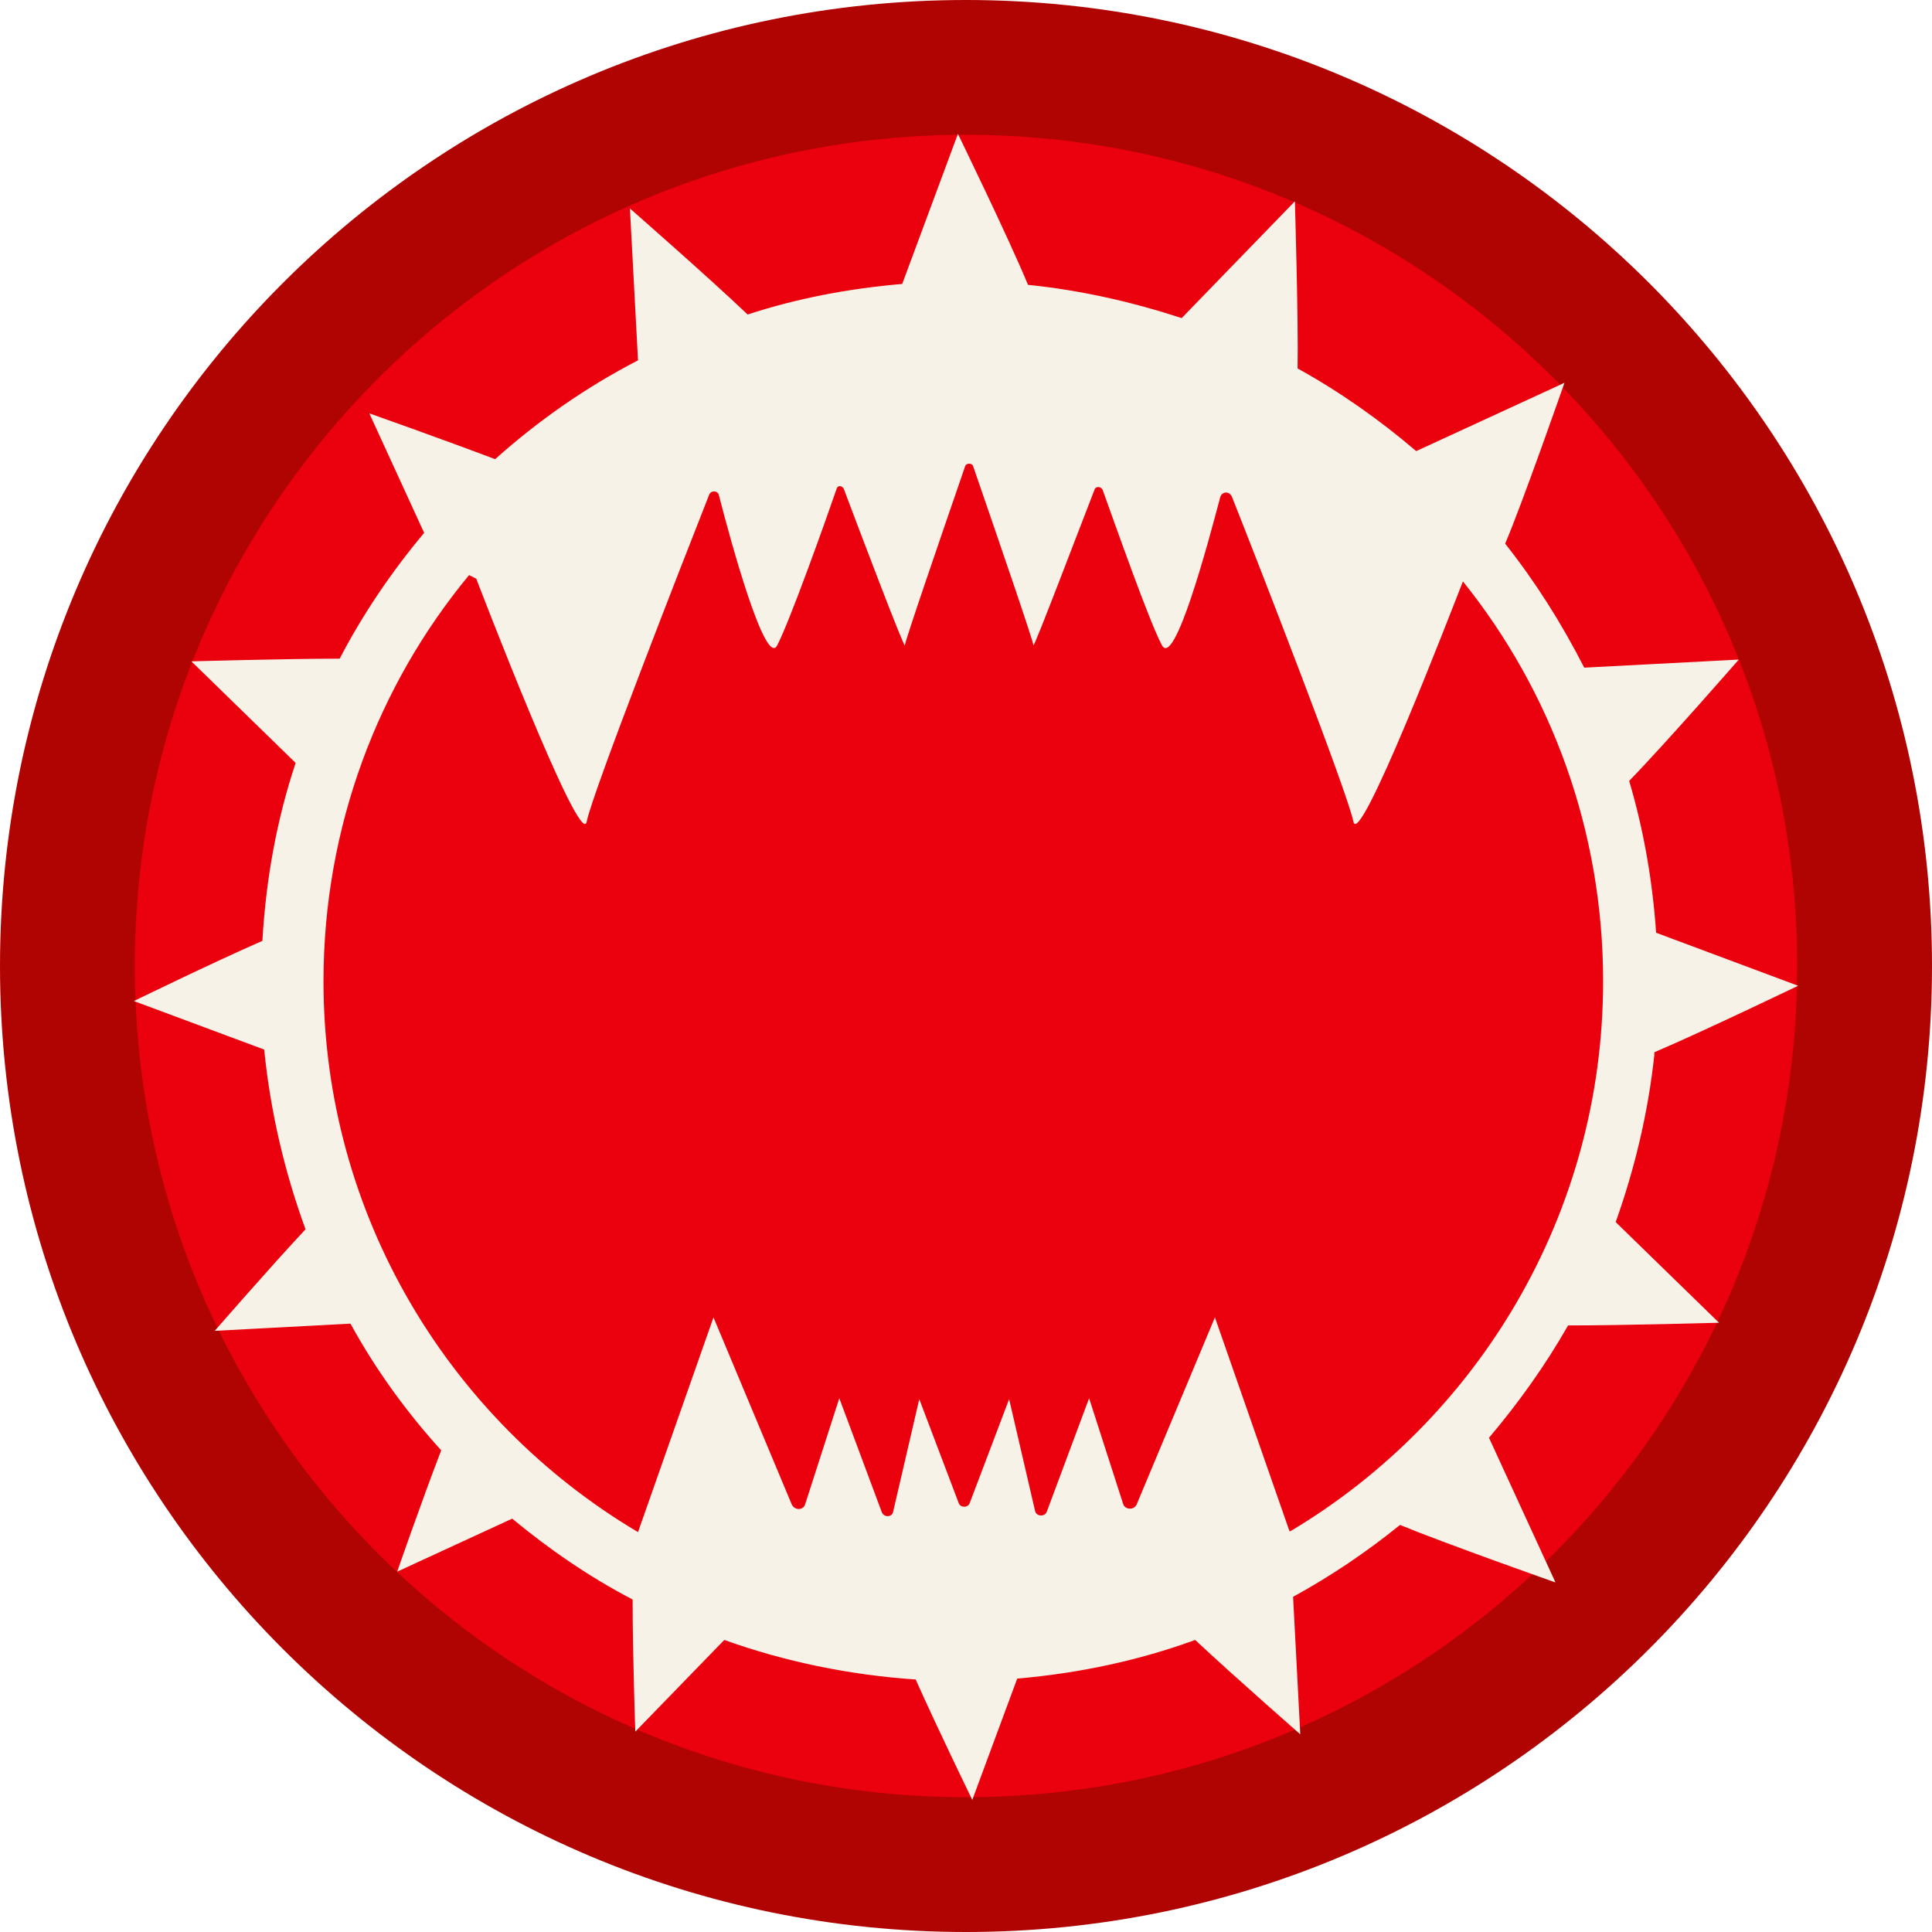
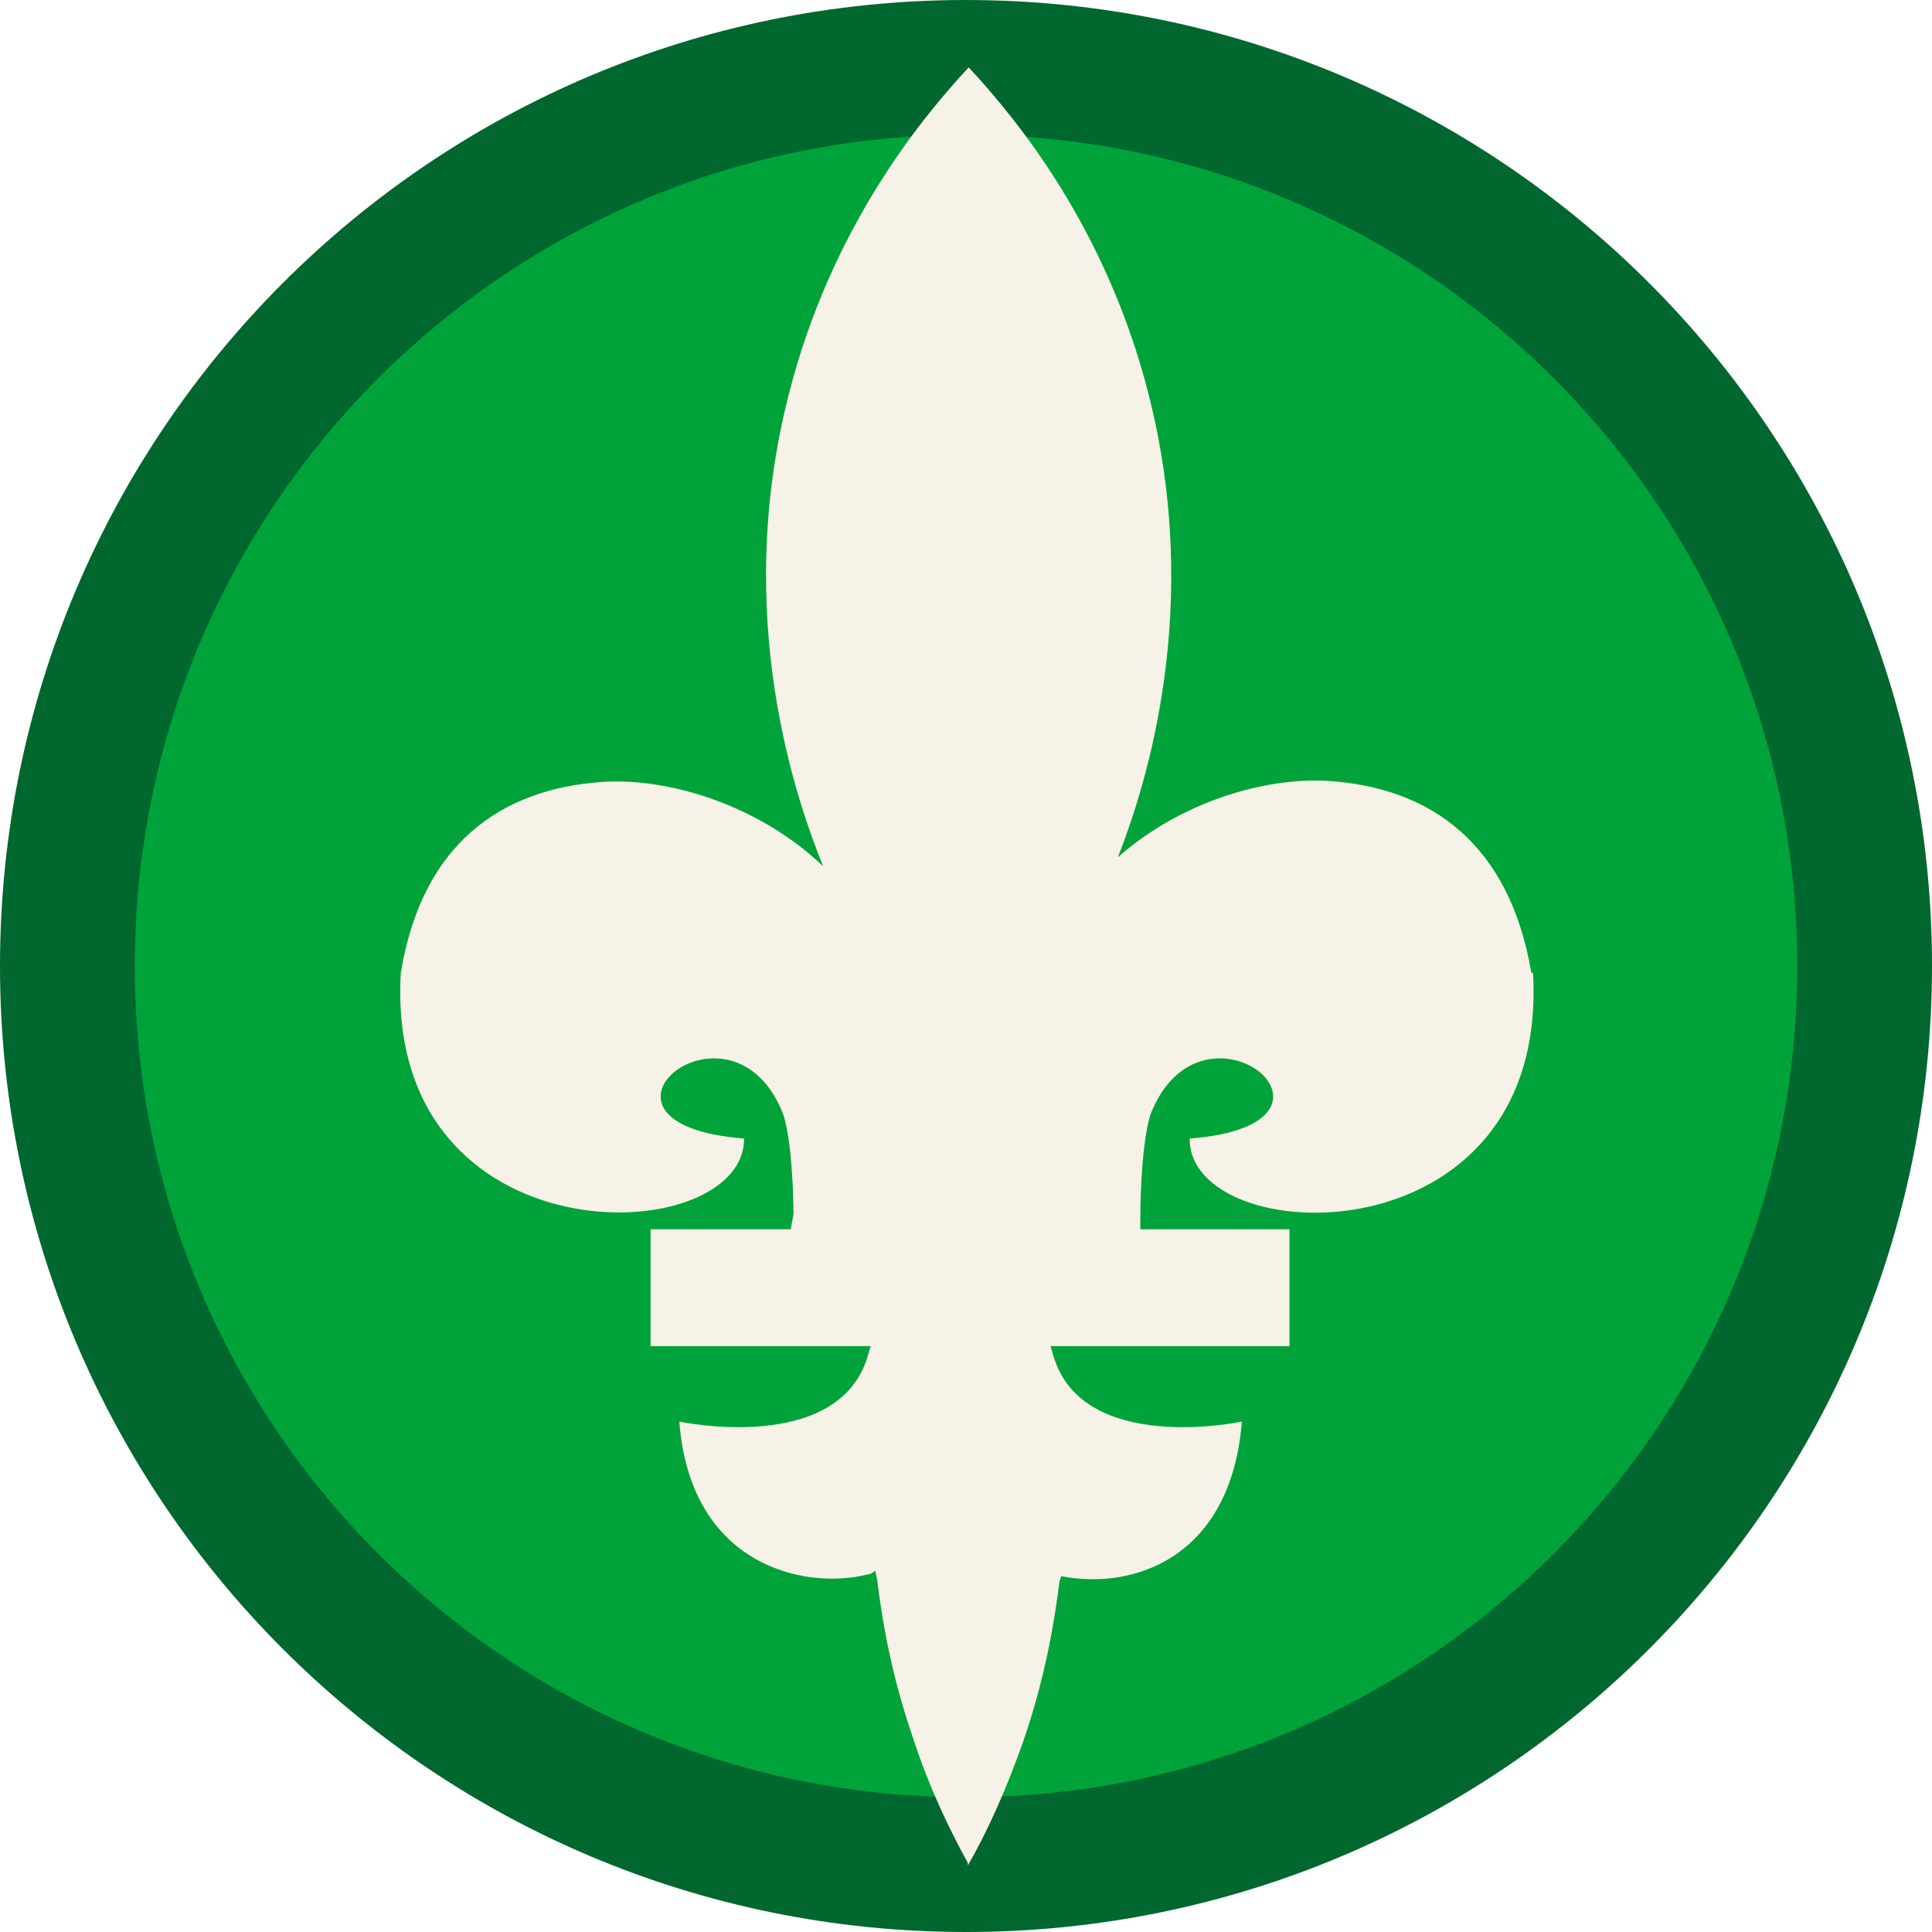
<svg xmlns="http://www.w3.org/2000/svg" id="Layer_1" data-name="Layer 1" viewBox="0 0 21.5 21.5">
  <defs>
    <style>
      .cls-1 {
-         fill: #eb000e;
-         stroke: #af0402;
-         stroke-width: 1.5px;
+         fill: #f7f2e8;
      }

      .cls-2 {
-         fill: #f7f2e8;
+         fill: #00a339;
+         stroke: #00672e;
+         stroke-width: 1.5px;
      }
    </style>
  </defs>
-   <circle class="cls-1" cx="10.75" cy="10.75" r="10" />
-   <path id="path2" class="cls-2" d="M18.41,11.71c.54-.23,1.6-.74,1.6-.74l-1.58-.59c-.04-.58-.14-1.15-.3-1.69.4-.41,1.22-1.35,1.22-1.35l-1.72.09c-.25-.49-.54-.95-.88-1.38.2-.47.66-1.79.66-1.79l-1.65.76c-.41-.35-.85-.66-1.32-.92.01-.54-.03-1.86-.03-1.86l-1.26,1.3c-.55-.18-1.12-.31-1.71-.37-.21-.51-.78-1.68-.78-1.68l-.62,1.67c-.59.05-1.17.16-1.72.34-.43-.41-1.31-1.18-1.31-1.18l.09,1.69c-.58.3-1.11.67-1.59,1.1-.58-.22-1.4-.51-1.4-.51l.61,1.33c-.36.43-.68.9-.94,1.4-.61,0-1.65.03-1.65.03l1.16,1.13c-.21.63-.33,1.29-.37,1.98-.57.25-1.43.67-1.43.67l1.45.54c.07.7.23,1.37.46,2-.42.45-1.01,1.13-1.01,1.13l1.51-.08c.28.51.62.98,1.01,1.41-.22.57-.49,1.35-.49,1.35l1.28-.59c.41.34.86.65,1.34.9,0,.62.03,1.47.03,1.47l.99-1.02c.67.24,1.39.39,2.13.44.25.56.63,1.34.63,1.34l.5-1.35c.69-.06,1.35-.2,1.98-.43.45.42,1.17,1.05,1.17,1.05l-.08-1.53c.42-.23.82-.5,1.19-.8.51.21,1.73.64,1.73.64l-.74-1.61c.33-.39.63-.81.88-1.25.61,0,1.68-.03,1.68-.03l-1.15-1.12c.21-.59.36-1.21.43-1.86h0ZM14.35,17.04l-.83-2.38-.87,2.08c-.03.07-.13.06-.15,0l-.38-1.18-.47,1.26c-.02.06-.11.06-.13,0l-.29-1.25-.44,1.16c-.02.05-.1.05-.12,0l-.44-1.16-.29,1.25c-.01.07-.11.07-.13,0l-.47-1.26-.38,1.18c-.02.07-.12.07-.15,0l-.87-2.08-.84,2.39c-2.09-1.24-3.5-3.52-3.5-6.13,0-1.72.61-3.3,1.62-4.52l.08.04s1.17,3.06,1.23,2.7c.06-.31,1.08-2.92,1.36-3.63.02-.06.1-.05.11,0,.13.51.52,1.93.65,1.67.14-.27.54-1.39.66-1.74.01-.04.06-.04.08,0,.15.4.68,1.8.68,1.74,0-.04.37-1.12.67-1.99.01-.04.08-.04.09,0,.3.87.67,1.95.67,1.99,0,.05.52-1.32.68-1.73.01-.04.07-.04.09,0,.13.36.52,1.47.66,1.73.14.26.51-1.12.65-1.65.02-.06.1-.07.13,0,.29.73,1.29,3.3,1.35,3.61.06.34,1.09-2.34,1.22-2.67.98,1.22,1.56,2.77,1.56,4.45,0,2.6-1.4,4.88-3.48,6.12h0Z" />
+   <circle class="cls-2" cx="10.75" cy="10.75" r="10" />
+   <path class="cls-1" d="M17.04,10.82c-.24-1.42-1.11-2.06-2.27-2.13-.71-.04-1.64.24-2.33.85.31-.79.95-2.77.34-5.16-.47-1.84-1.46-3.05-2-3.63h0c-.54.58-1.53,1.79-2,3.63-.64,2.49.09,4.54.38,5.26-.7-.67-1.69-.98-2.43-.94-1.17.07-2.04.71-2.27,2.13-.18,3.23,3.83,3.09,3.82,1.84-2.06-.16-.13-1.75.44-.26.1.33.11.97.11,1.1l-.03.17h-1.56v1.3h2.45s-.02.06-.03.1c-.32,1.12-2.1.74-2.1.74.12,1.6,1.39,1.88,2.1,1.7.03,0,.05-.02.08-.04l.02.09c.06.5.17,1.1.4,1.77.18.55.4,1.01.61,1.39v.03c.22-.38.43-.85.62-1.39.23-.67.34-1.28.4-1.77l.02-.06c.81.16,1.89-.21,2.01-1.72,0,0-1.78.38-2.1-.74-.01-.04-.02-.07-.03-.1h2.66v-1.3h-1.66v-.15s0,0,0,0c0,0,0-.75.11-1.12.57-1.49,2.5.1.44.26-.02,1.25,4,1.4,3.82-1.84Z" />
</svg>
